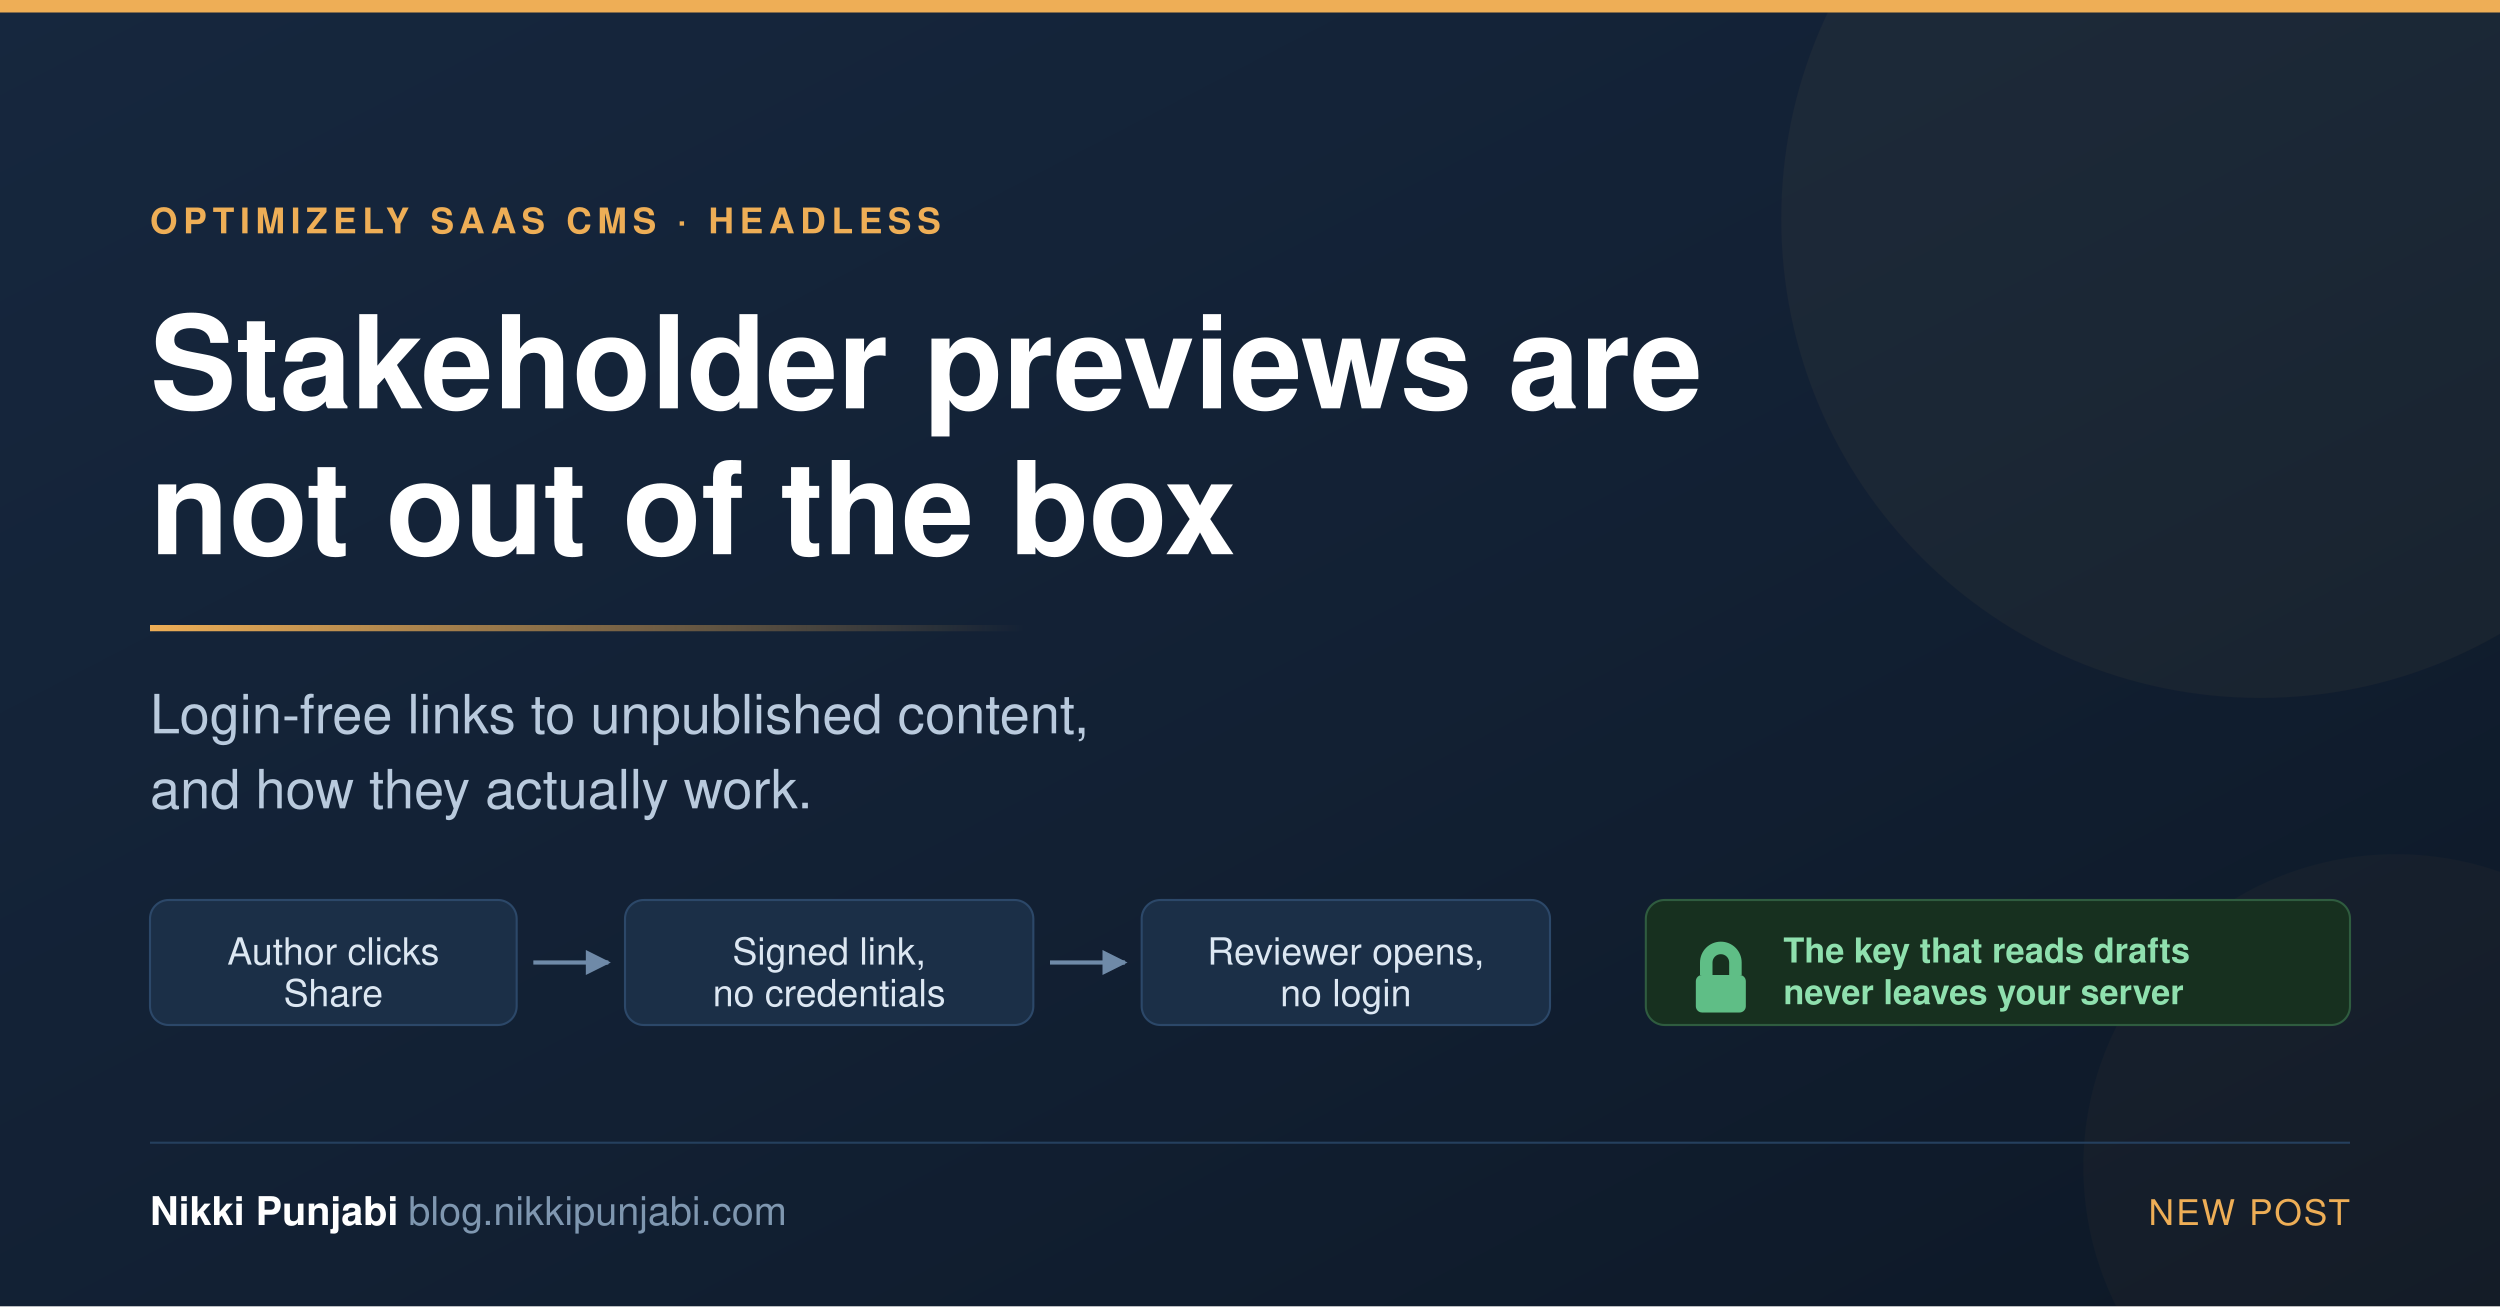
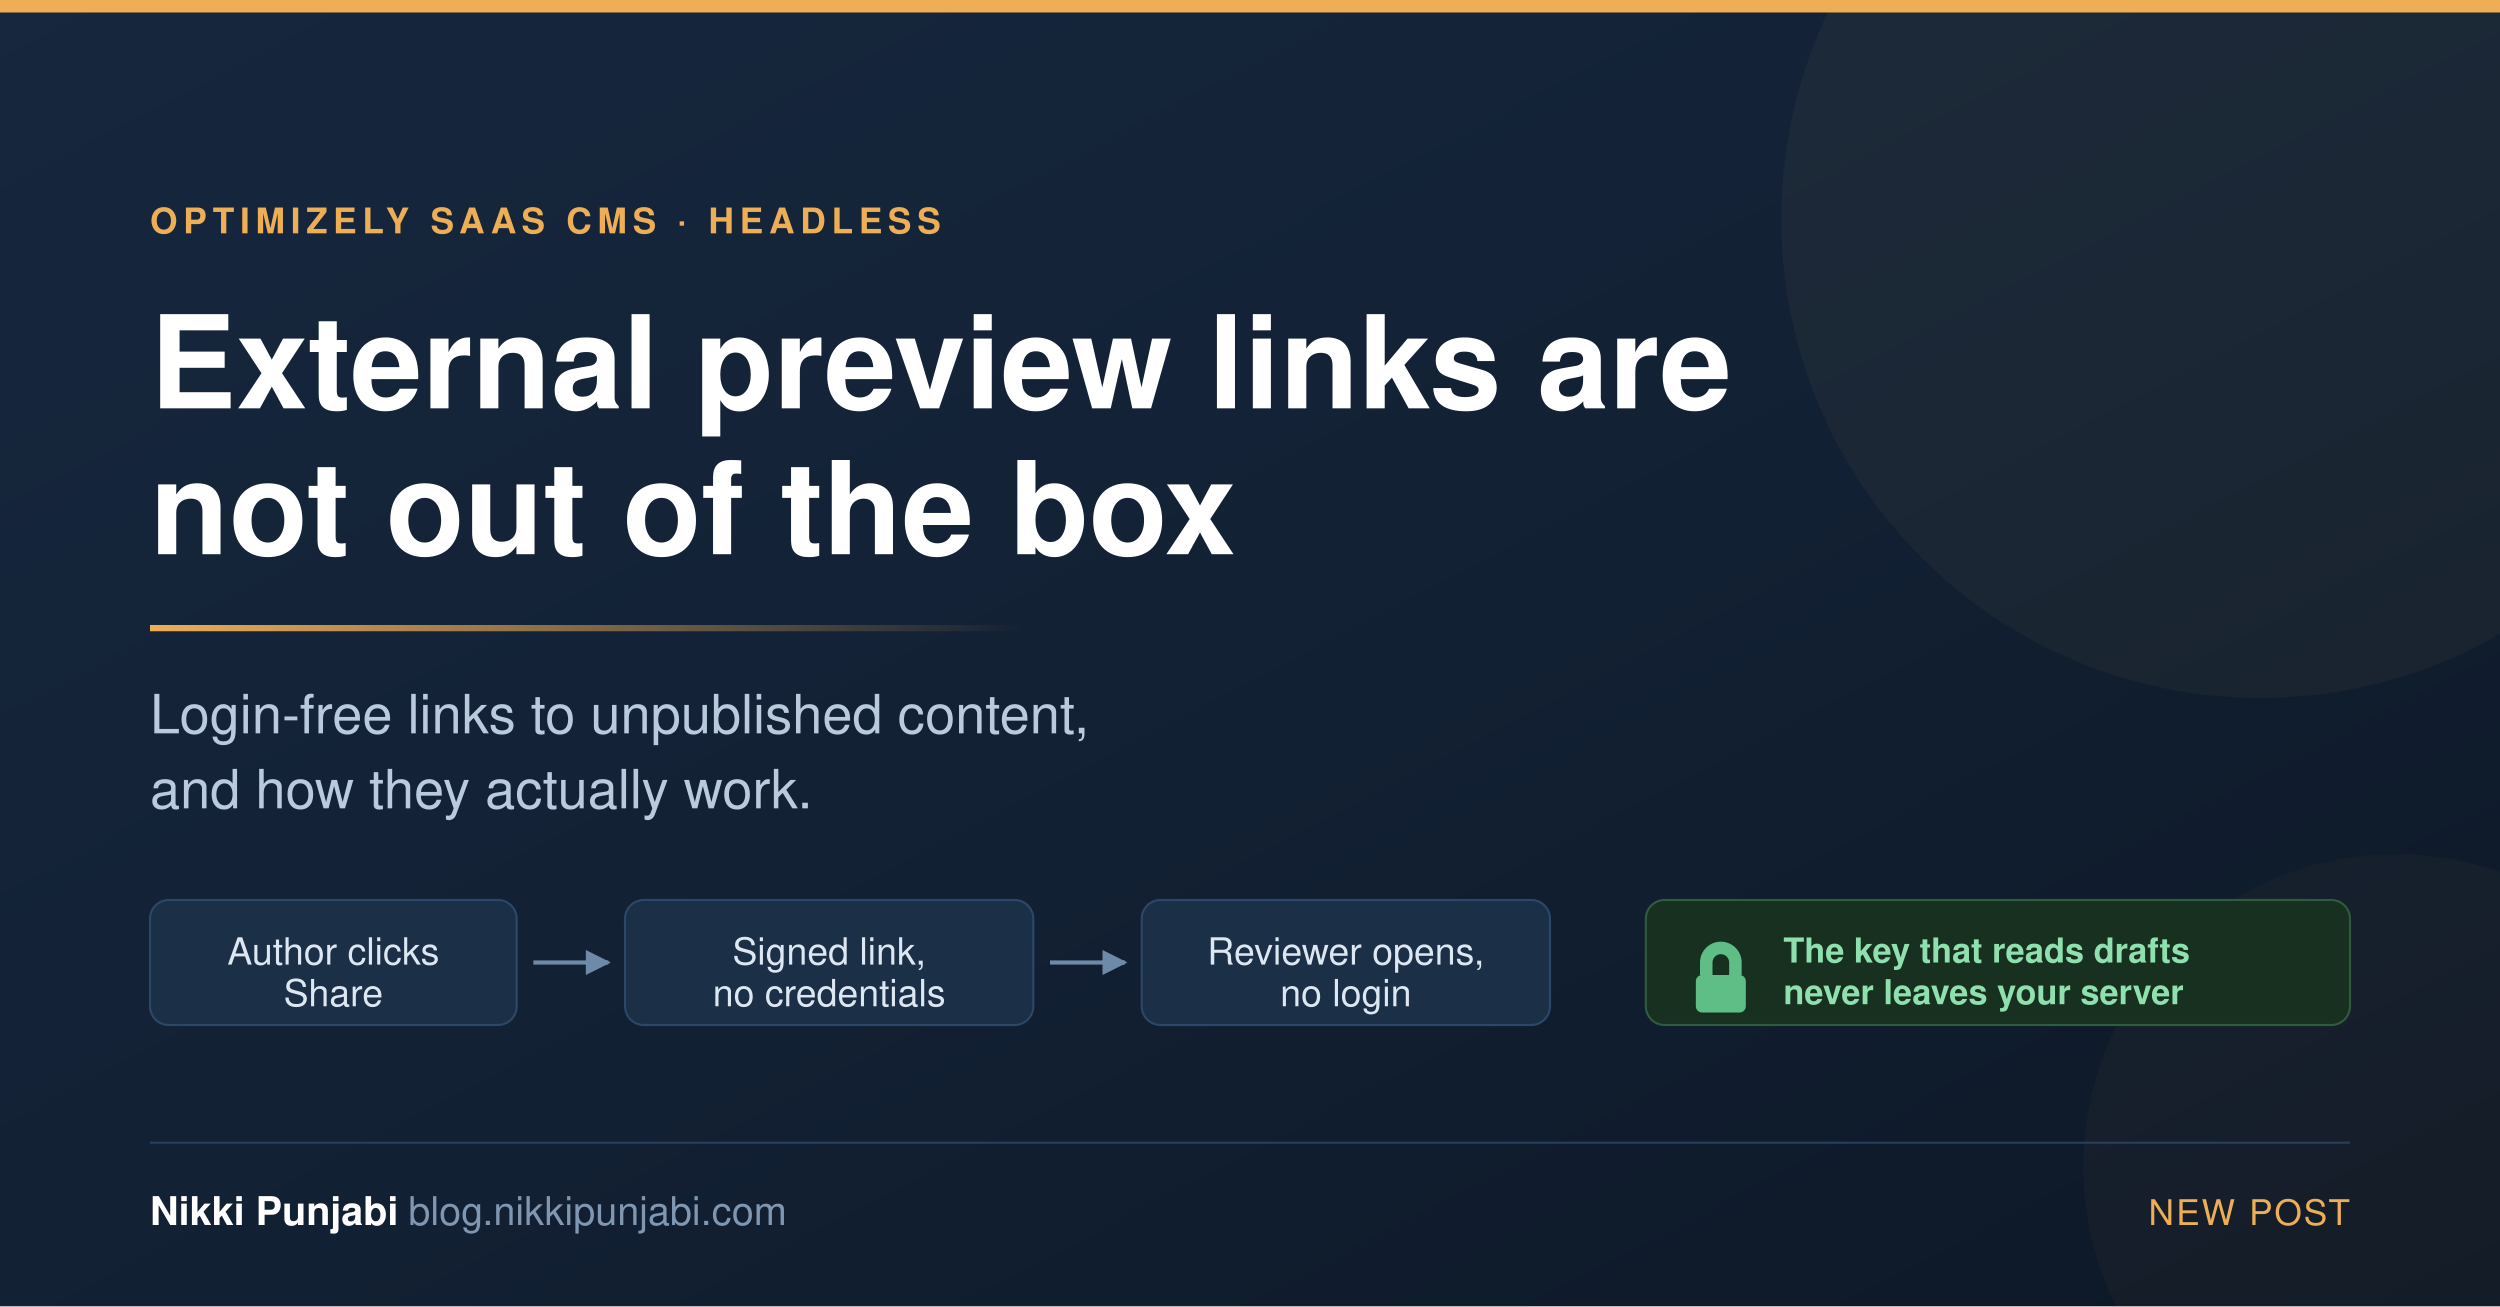
<svg xmlns="http://www.w3.org/2000/svg" viewBox="0 0 1200 627" width="1200" height="627" font-family="Helvetica Neue, Helvetica, Arial, sans-serif">
  <defs>
    <linearGradient id="bg" x1="0" y1="0" x2="1" y2="1">
      <stop offset="0%" stop-color="#16273e" />
      <stop offset="55%" stop-color="#122033" />
      <stop offset="100%" stop-color="#0d1826" />
    </linearGradient>
    <linearGradient id="rule" x1="0" y1="0" x2="1" y2="0">
      <stop offset="0%" stop-color="#eeae56" />
      <stop offset="100%" stop-color="#eeae56" stop-opacity="0" />
    </linearGradient>
    <marker id="ar" viewBox="0 0 10 10" refX="9" refY="5" markerWidth="6" markerHeight="6" orient="auto-start-reverse">
      <path d="M0 0 L10 5 L0 10 z" fill="#6f8aa8" />
    </marker>
  </defs>
  <rect width="1200" height="627" fill="url(#bg)" />
  <circle cx="1085" cy="105" r="230" fill="#eeae56" opacity="0.045" />
  <circle cx="1150" cy="560" r="150" fill="#eeae56" opacity="0.03" />
  <rect x="0" y="0" width="1200" height="6" fill="#eeae56" />
  <text x="72" y="112" font-size="17" font-weight="700" fill="#eeae56" letter-spacing="0.16em">OPTIMIZELY SAAS CMS  ·  HEADLESS</text>
-   <text x="72" y="196" font-size="62" font-weight="700" fill="#ffffff">Stakeholder previews are</text>
+   <text x="72" y="196" font-size="62" font-weight="700" fill="#ffffff">External preview links are</text>
  <text x="72" y="266" font-size="62" font-weight="700" fill="#ffffff">not out of the box</text>
  <rect x="72" y="300" width="420" height="3" fill="url(#rule)" />
  <text x="72" y="352" font-size="26" fill="#b9cadd">Login-free links to unpublished content,</text>
  <text x="72" y="388" font-size="26" fill="#b9cadd">and how they actually work.</text>
  <g fill="#1b2f47" stroke="#2c4869">
    <rect x="72" y="432" width="176" height="60" rx="9" />
    <rect x="300" y="432" width="196" height="60" rx="9" />
    <rect x="548" y="432" width="196" height="60" rx="9" />
  </g>
  <g font-size="18" fill="#dce7f2" text-anchor="middle">
    <text x="160" y="463">Author clicks</text>
    <text x="160" y="483">Share</text>
    <text x="398" y="463">Signed link,</text>
    <text x="398" y="483">no credentials</text>
    <text x="646" y="463">Reviewer opens,</text>
    <text x="646" y="483">no login</text>
  </g>
  <path d="M256 462 L292 462" stroke="#6f8aa8" stroke-width="2" marker-end="url(#ar)" />
  <path d="M504 462 L540 462" stroke="#6f8aa8" stroke-width="2" marker-end="url(#ar)" />
  <g transform="translate(790,432)">
    <rect x="0" y="0" width="338" height="60" rx="9" fill="#17301f" stroke="#2f5c3f" />
    <path d="M26 30 a10 10 0 0 1 20 0 v6 h-6 v-6 a4 4 0 0 0 -8 0 v6 h-6 z" fill="#5fbe86" />
    <rect x="24" y="36" width="24" height="18" rx="3" fill="#5fbe86" />
    <text x="66" y="30" font-size="16.5" font-weight="700" fill="#8fe0ae">The key that reads drafts</text>
    <text x="66" y="50" font-size="16.5" font-weight="700" fill="#8fe0ae">never leaves your server</text>
  </g>
  <rect x="72" y="548" width="1056" height="1" fill="#25405e" />
  <text x="72" y="588" font-size="19" font-weight="700" fill="#ffffff">Nikki Punjabi</text>
  <text x="196" y="588" font-size="19" fill="#7f97b0">blog.nikkipunjabi.com</text>
  <text x="1128" y="588" font-size="17" fill="#eeae56" text-anchor="end" letter-spacing="0.06em">NEW POST</text>
</svg>
